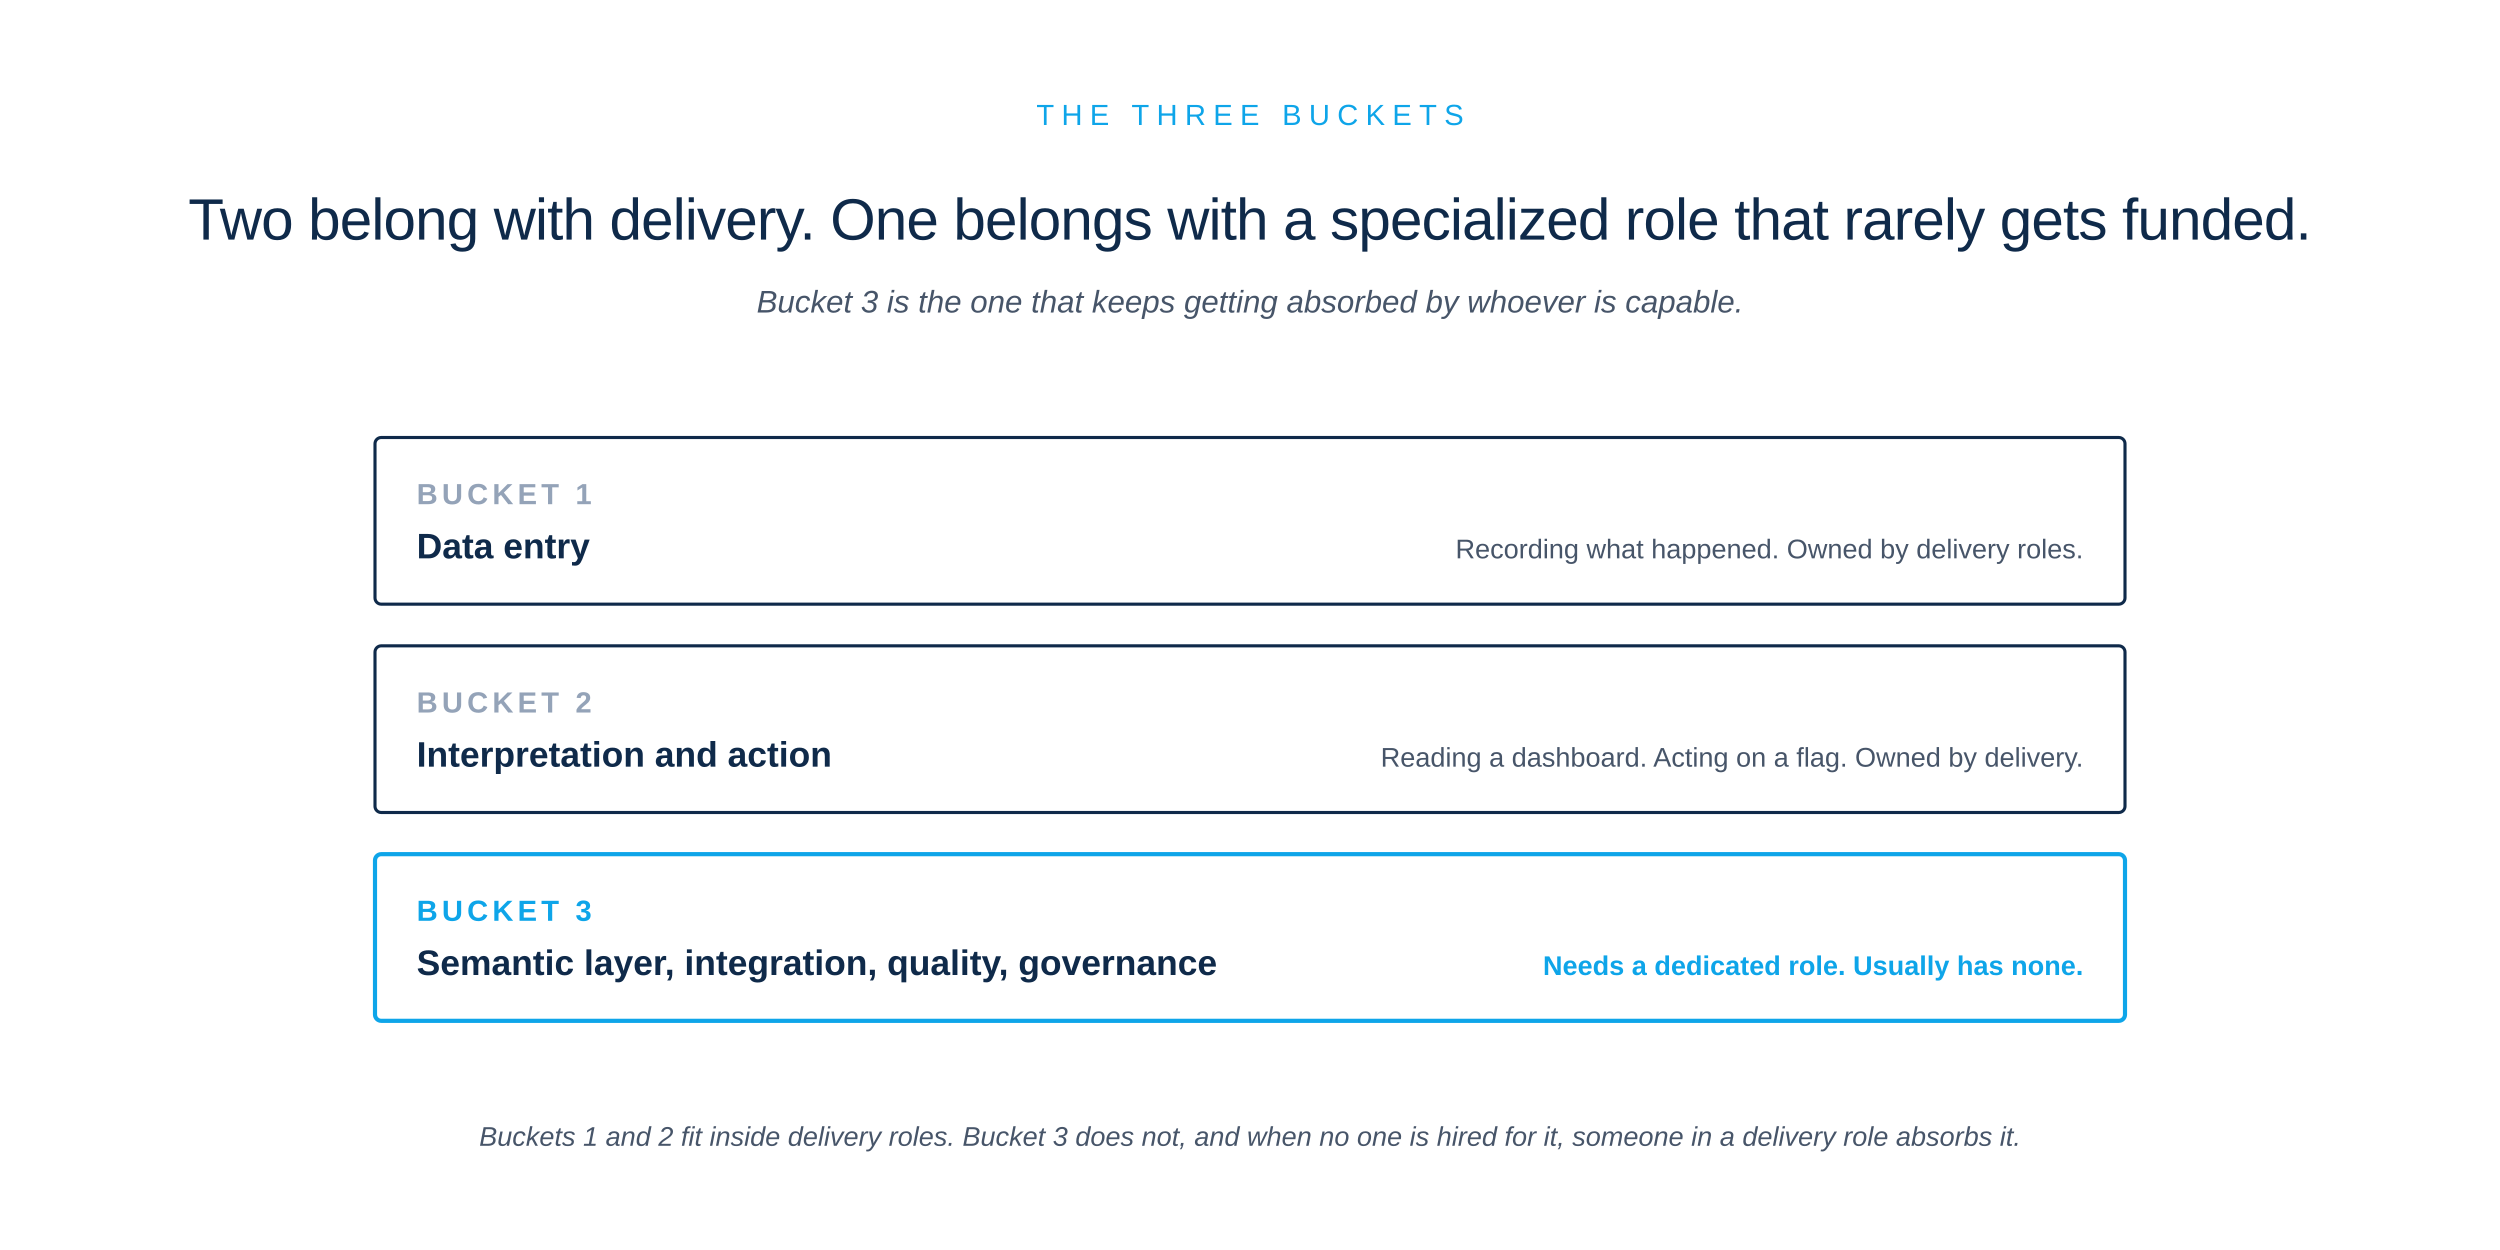
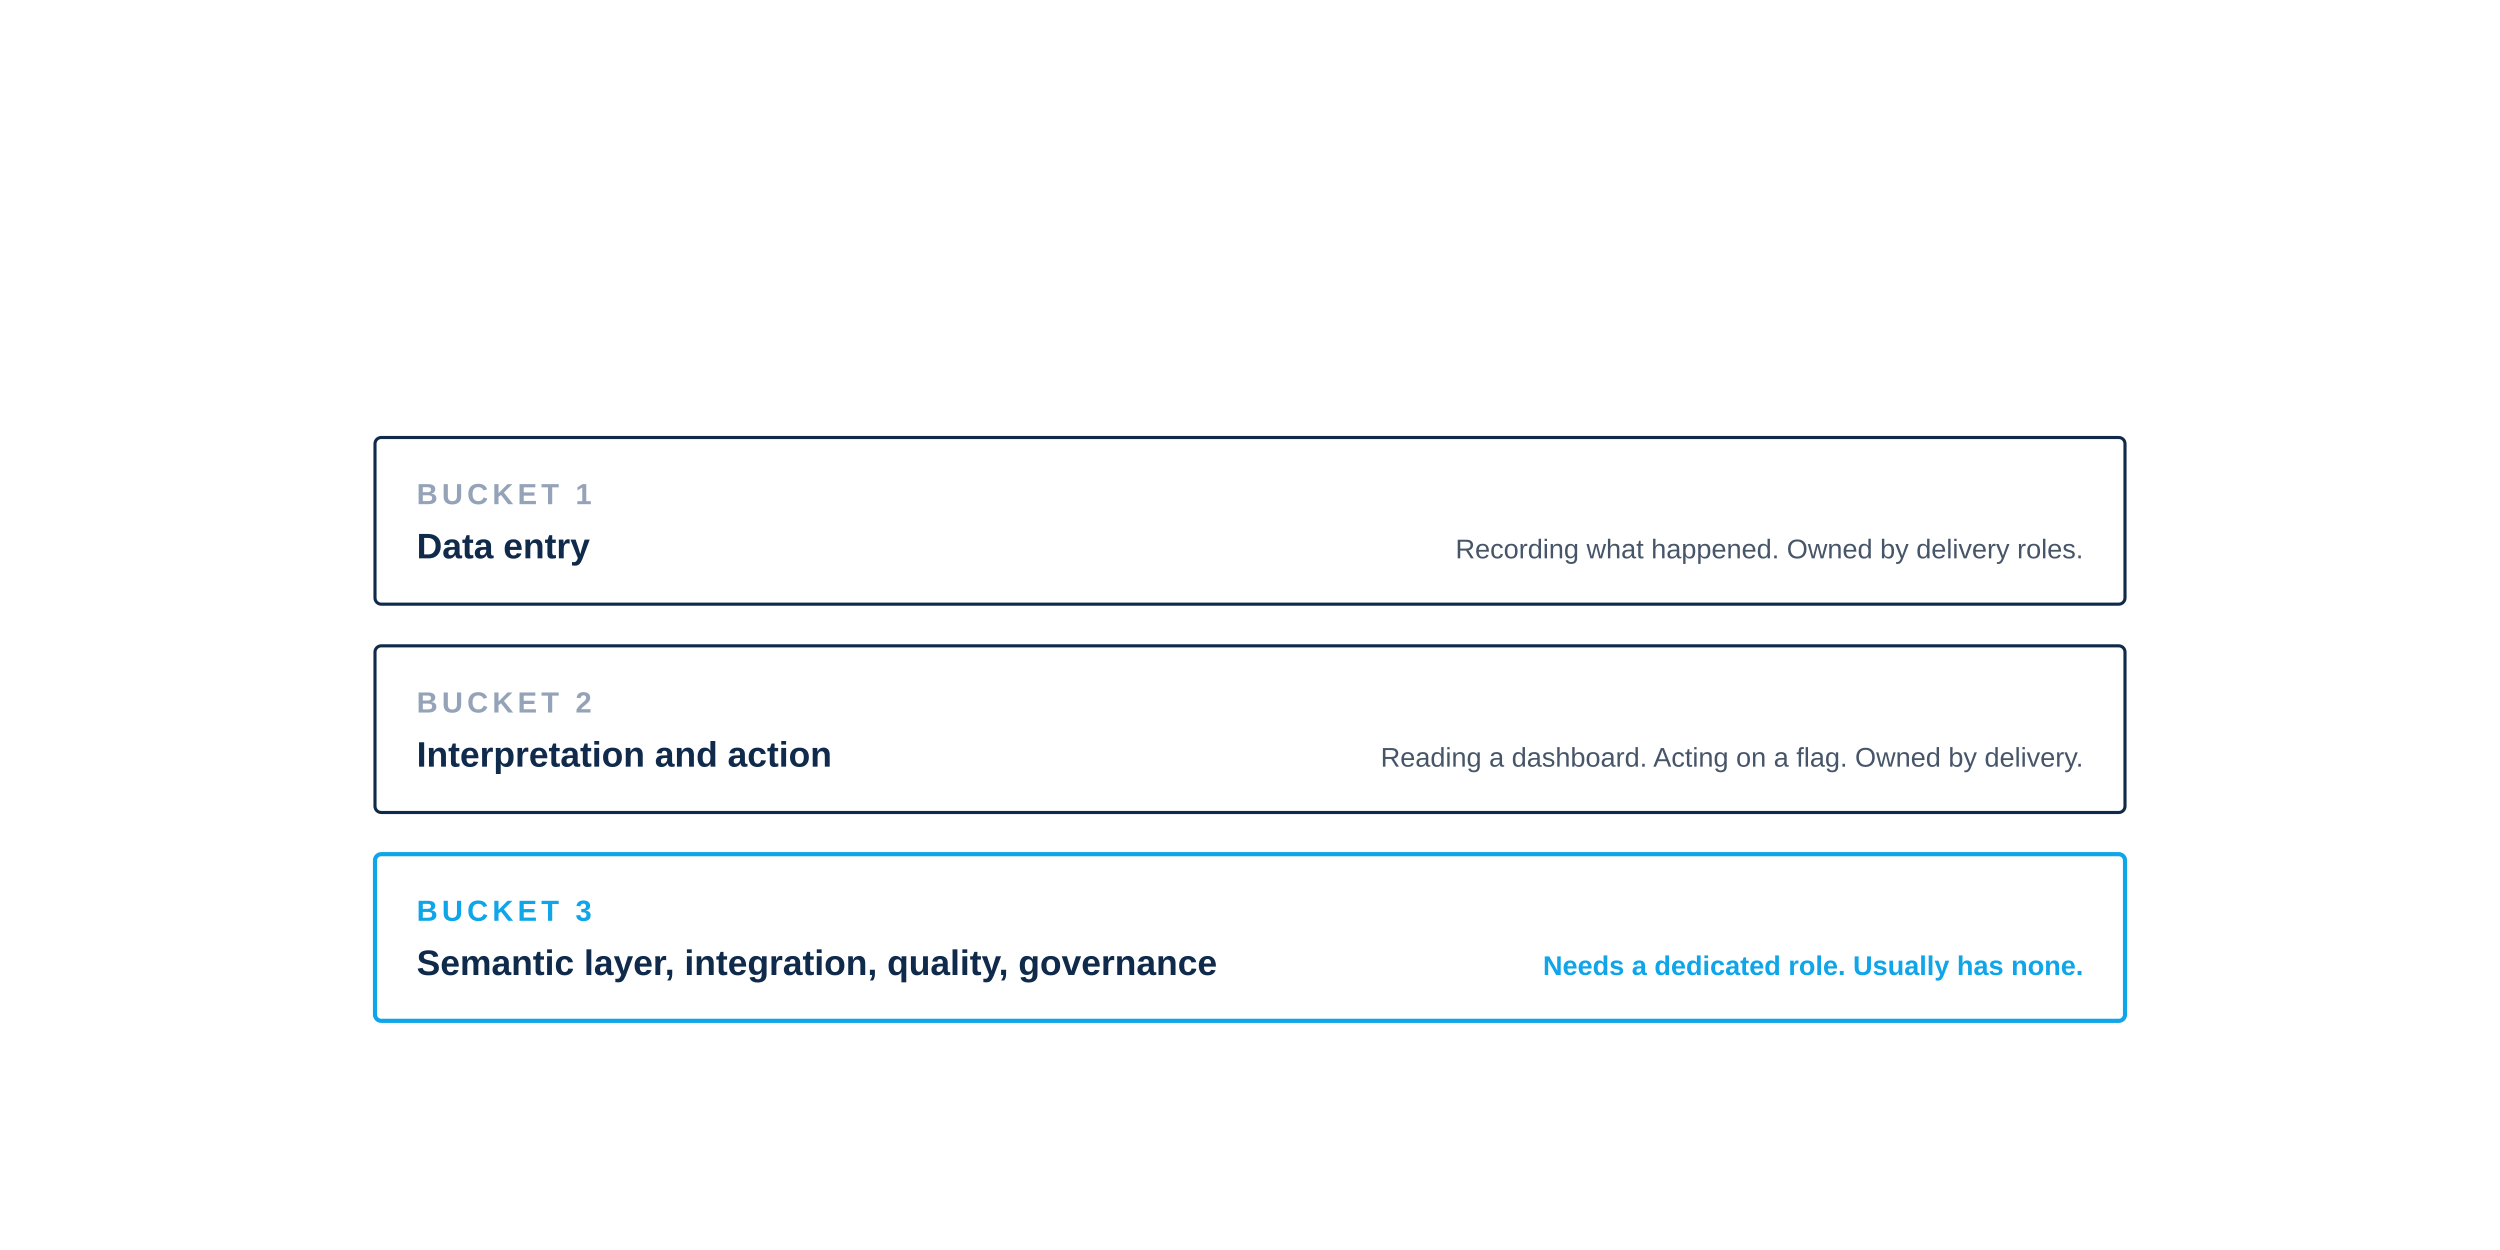
<svg xmlns="http://www.w3.org/2000/svg" viewBox="0 0 1200 600" role="img">
  <rect width="1200" height="600" fill="#FFFFFF" />
-   <text x="600" y="60" font-family="-apple-system, BlinkMacSystemFont, 'Helvetica Neue', Arial, sans-serif" font-size="14" font-weight="500" letter-spacing="3.5" fill="#0EA5E9" text-anchor="middle">THE THREE BUCKETS</text>
-   <text x="600" y="115" font-family="-apple-system, BlinkMacSystemFont, 'Helvetica Neue', Arial, sans-serif" font-size="28" font-weight="500" letter-spacing="-0.4" fill="#0F2A4A" text-anchor="middle">Two belong with delivery. One belongs with a specialized role that rarely gets funded.</text>
-   <text x="600" y="150" font-family="-apple-system, BlinkMacSystemFont, 'Helvetica Neue', Arial, sans-serif" font-size="15" font-style="italic" fill="#475569" text-anchor="middle">Bucket 3 is the one that keeps getting absorbed by whoever is capable.</text>
  <rect x="180" y="210" width="840" height="80" fill="none" stroke="#0F2A4A" stroke-width="1.5" rx="3" />
  <text x="200" y="242" font-family="-apple-system, BlinkMacSystemFont, 'Helvetica Neue', Arial, sans-serif" font-size="14" font-weight="600" letter-spacing="2" fill="#94A3B8" text-anchor="start">BUCKET 1</text>
  <text x="200" y="268" font-family="-apple-system, BlinkMacSystemFont, 'Helvetica Neue', Arial, sans-serif" font-size="17" font-weight="600" fill="#0F2A4A" text-anchor="start">Data entry</text>
  <text x="1000" y="268" font-family="-apple-system, BlinkMacSystemFont, 'Helvetica Neue', Arial, sans-serif" font-size="13" fill="#475569" text-anchor="end">Recording what happened. Owned by delivery roles.</text>
  <rect x="180" y="310" width="840" height="80" fill="none" stroke="#0F2A4A" stroke-width="1.5" rx="3" />
  <text x="200" y="342" font-family="-apple-system, BlinkMacSystemFont, 'Helvetica Neue', Arial, sans-serif" font-size="14" font-weight="600" letter-spacing="2" fill="#94A3B8" text-anchor="start">BUCKET 2</text>
  <text x="200" y="368" font-family="-apple-system, BlinkMacSystemFont, 'Helvetica Neue', Arial, sans-serif" font-size="17" font-weight="600" fill="#0F2A4A" text-anchor="start">Interpretation and action</text>
  <text x="1000" y="368" font-family="-apple-system, BlinkMacSystemFont, 'Helvetica Neue', Arial, sans-serif" font-size="13" fill="#475569" text-anchor="end">Reading a dashboard. Acting on a flag. Owned by delivery.</text>
  <rect x="180" y="410" width="840" height="80" fill="none" stroke="#0EA5E9" stroke-width="2" rx="3" />
  <text x="200" y="442" font-family="-apple-system, BlinkMacSystemFont, 'Helvetica Neue', Arial, sans-serif" font-size="14" font-weight="600" letter-spacing="2" fill="#0EA5E9" text-anchor="start">BUCKET 3</text>
  <text x="200" y="468" font-family="-apple-system, BlinkMacSystemFont, 'Helvetica Neue', Arial, sans-serif" font-size="17" font-weight="600" fill="#0F2A4A" text-anchor="start">Semantic layer, integration, quality, governance</text>
  <text x="1000" y="468" font-family="-apple-system, BlinkMacSystemFont, 'Helvetica Neue', Arial, sans-serif" font-size="13" fill="#0EA5E9" text-anchor="end" font-weight="600">Needs a dedicated role. Usually has none.</text>
-   <text x="600" y="550" font-family="-apple-system, BlinkMacSystemFont, 'Helvetica Neue', Arial, sans-serif" font-size="13" font-style="italic" fill="#475569" text-anchor="middle">Buckets 1 and 2 fit inside delivery roles. Bucket 3 does not, and when no one is hired for it, someone in a delivery role absorbs it.</text>
</svg>
